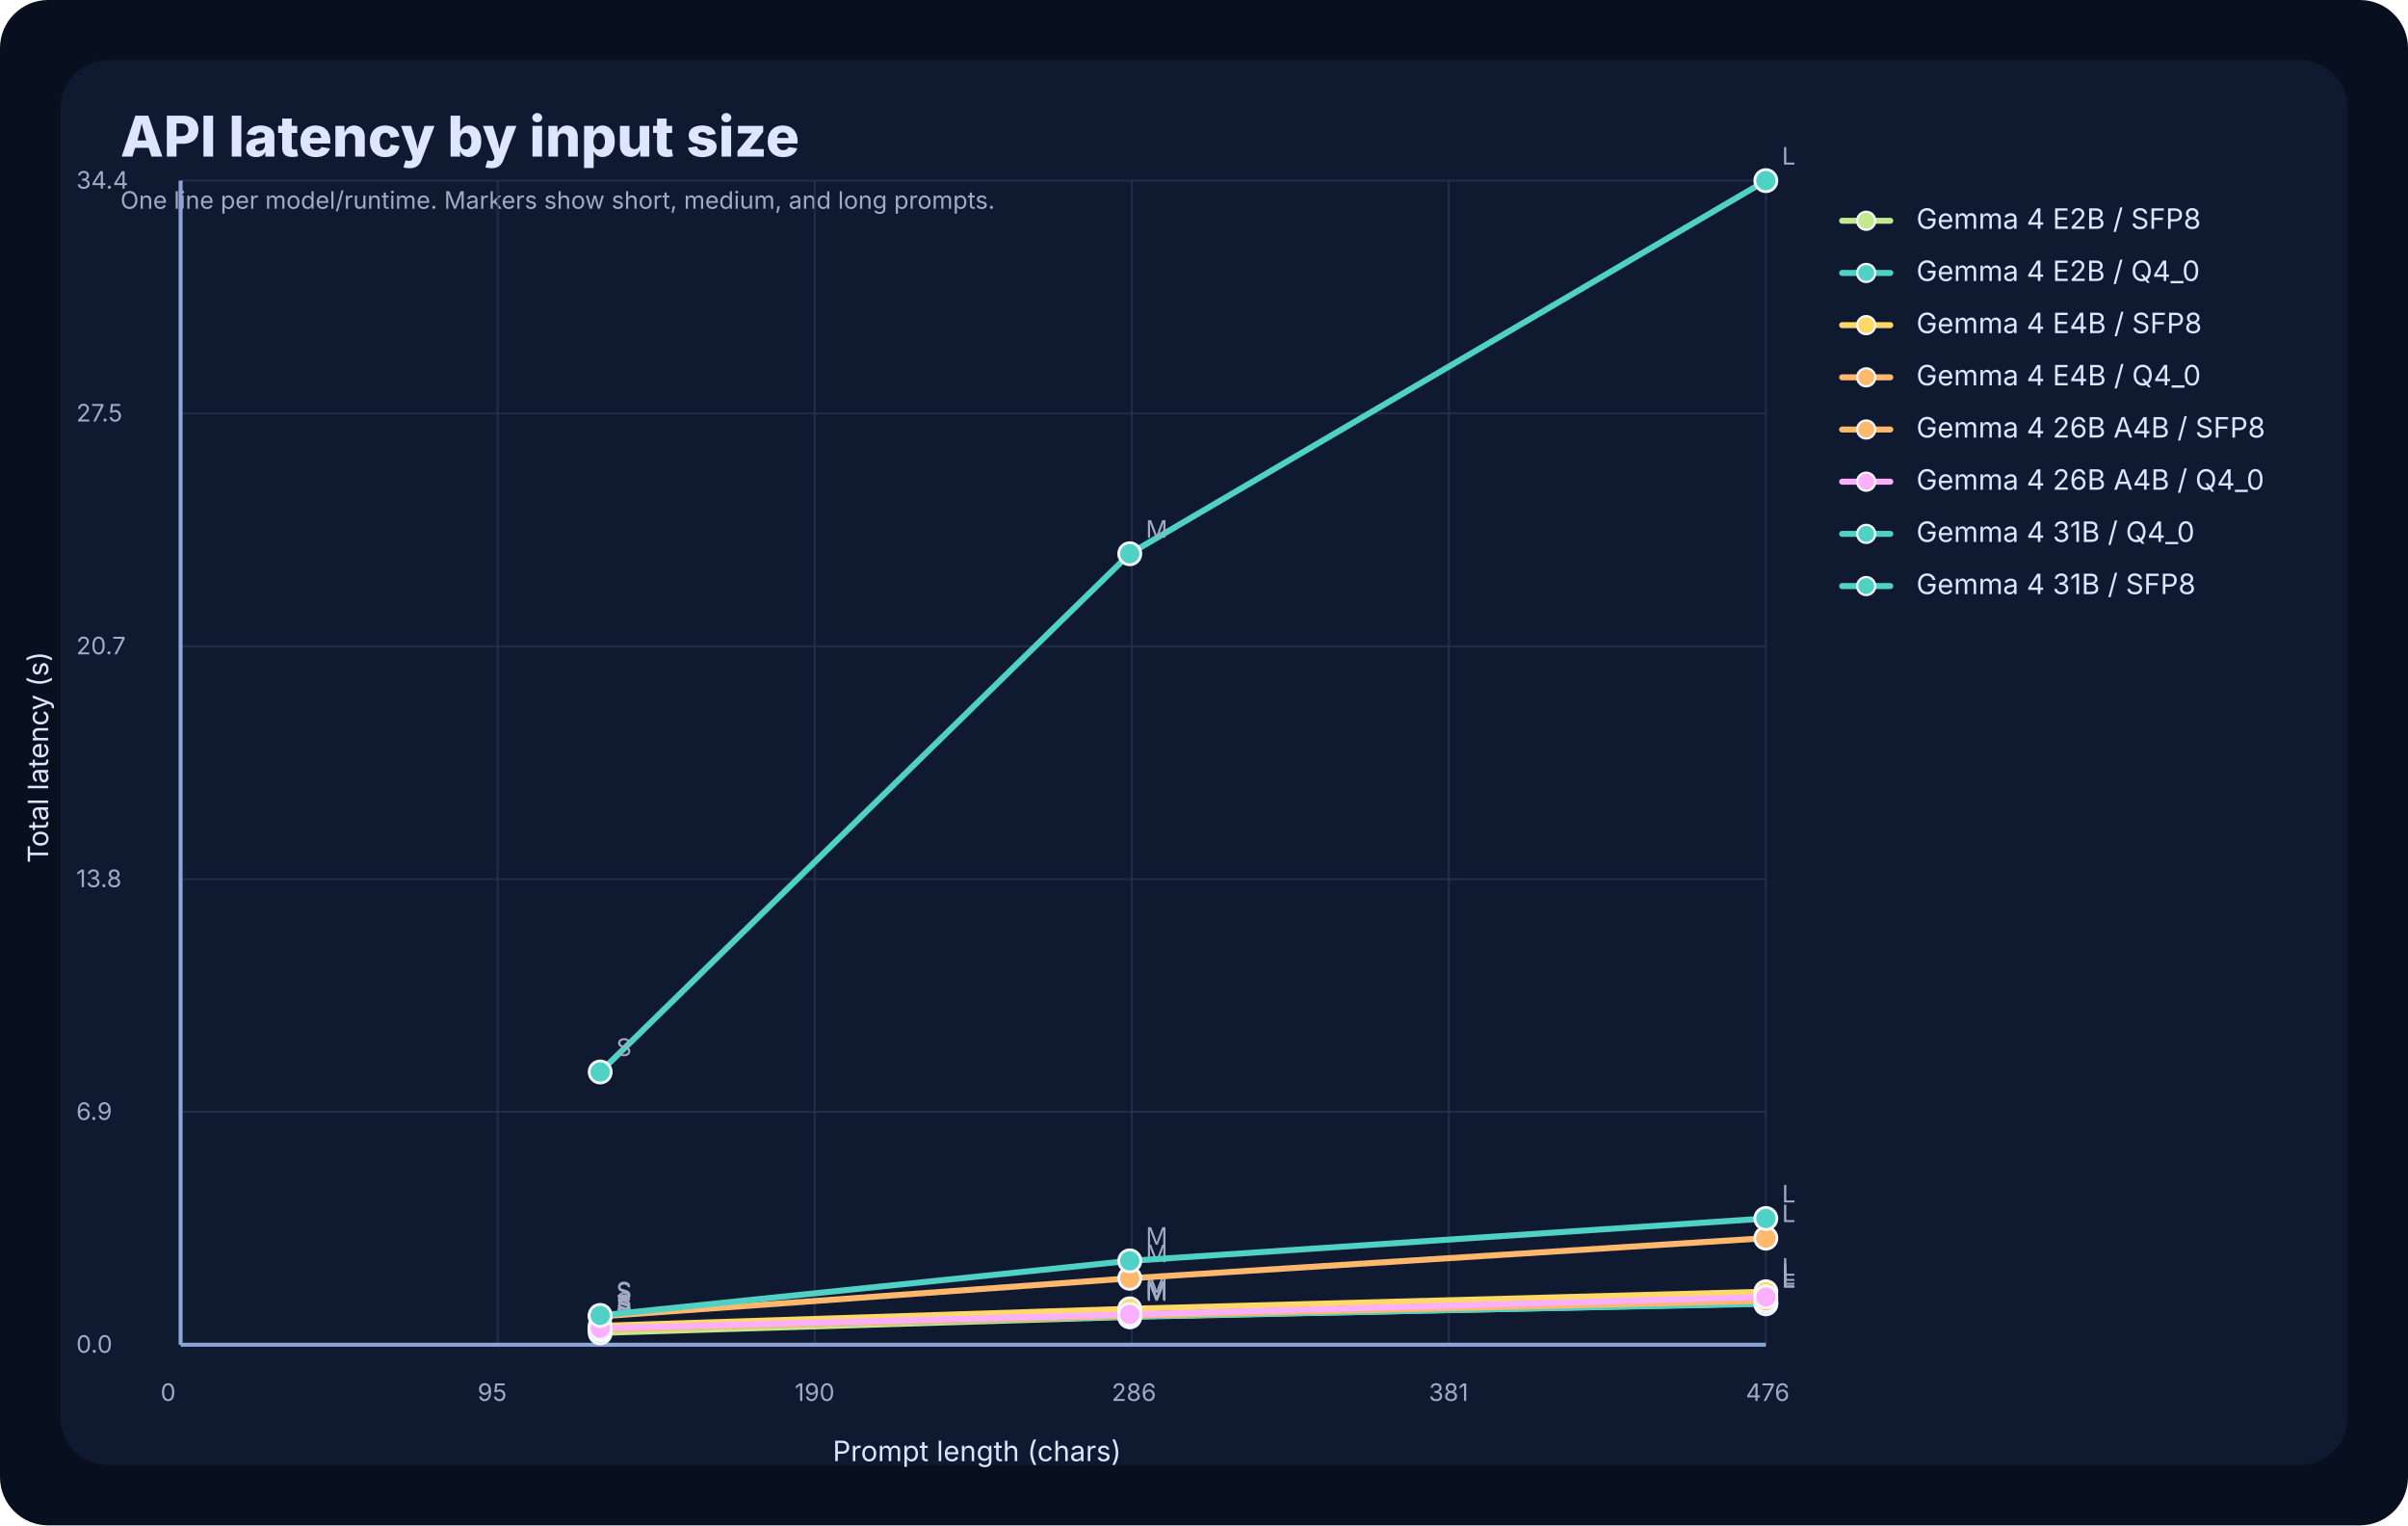
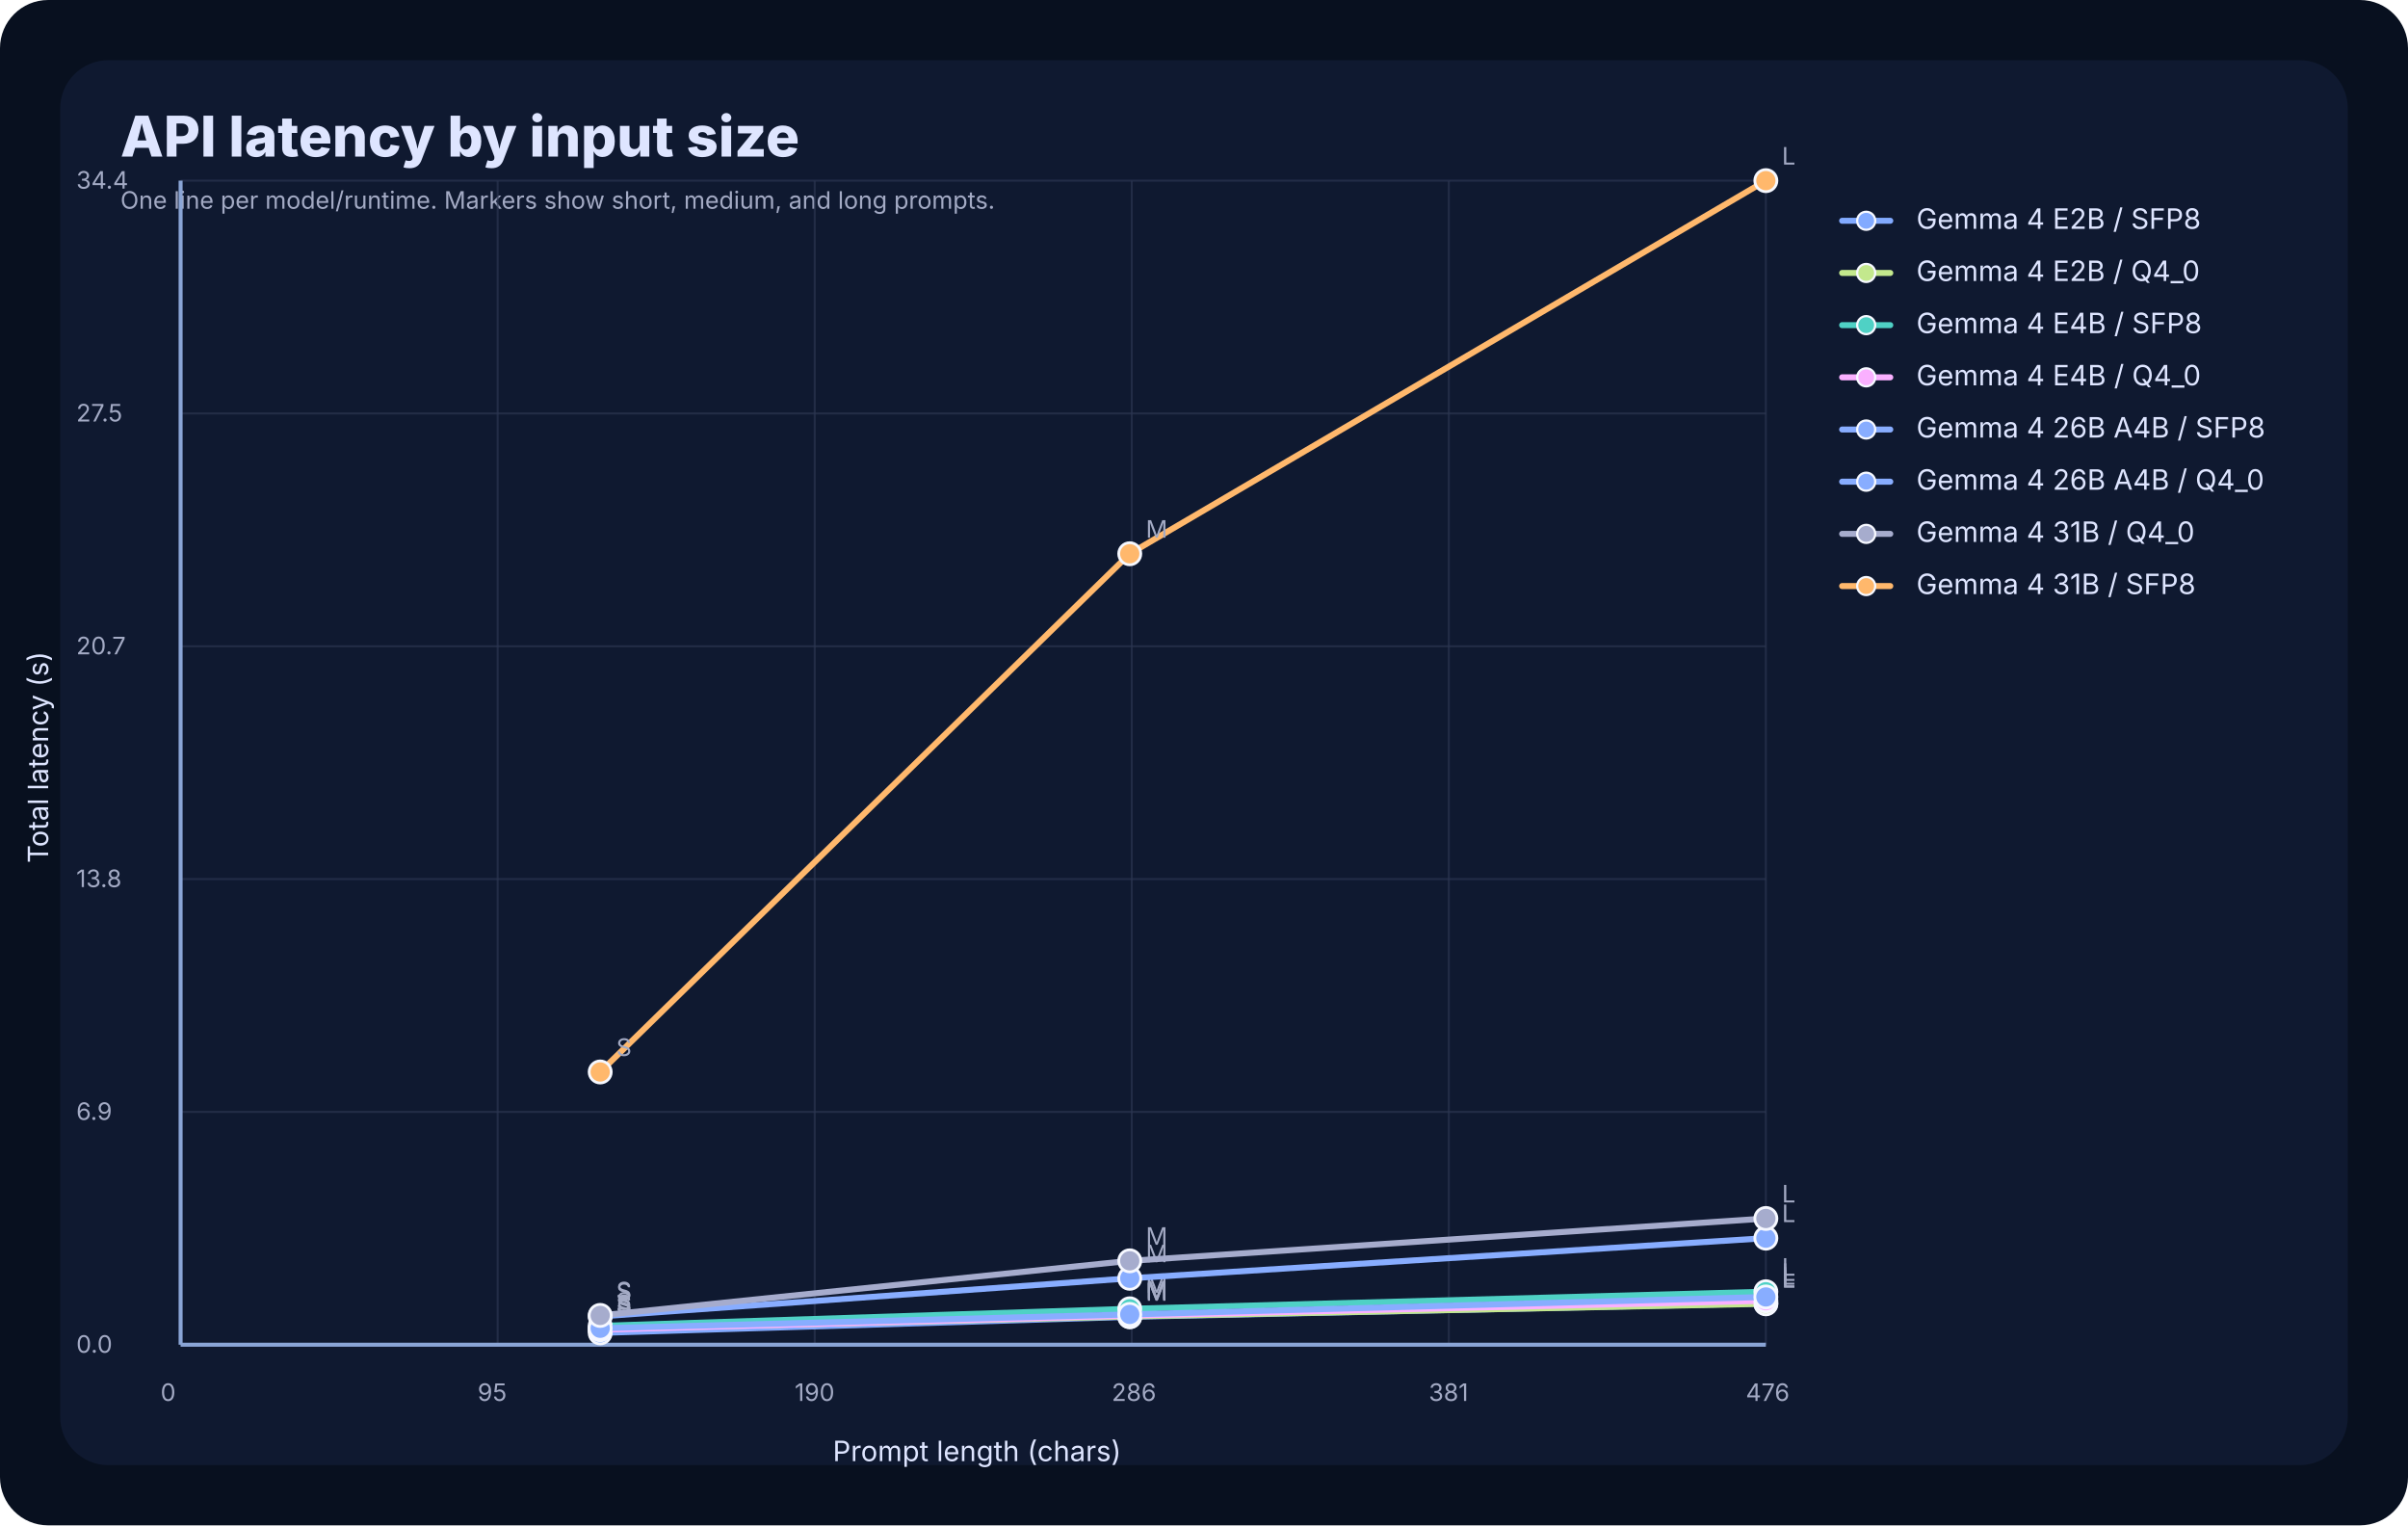
<svg xmlns="http://www.w3.org/2000/svg" viewBox="0 0 1200 760" width="1200" height="760">
  <style>.bg{fill:#08101f}.panel{fill:#0f1930}.grid{stroke:#2b3550;stroke-width:1;opacity:.7}.axis{stroke:#8aa5d6;stroke-width:2}.title{fill:#dee5ff;font:800 28px Manrope,Inter,Arial,sans-serif}.text{fill:#dee5ff;font:14px Inter,Arial,sans-serif}.muted{fill:#a3aac4;font:12px Inter,Arial,sans-serif}.line{fill:none;stroke-width:3;stroke-linecap:round;stroke-linejoin:round}</style>
  <rect class="bg" x="0" y="0" width="1200" height="760" rx="24" />
  <rect class="panel" x="30" y="30" width="1140" height="700" rx="24" />
  <text class="title" x="60" y="78">API latency by input size</text>
  <text class="muted" x="60" y="104">One line per model/runtime. Markers show short, medium, and long prompts.</text>
  <line class="grid" x1="90.0" y1="90" x2="90.0" y2="670" />
  <line class="grid" x1="90" y1="90.0" x2="880" y2="90.0" />
  <text class="muted" x="80.0" y="698.0">0</text>
  <text class="muted" x="38" y="94.0">34.4</text>
  <line class="grid" x1="248.0" y1="90" x2="248.0" y2="670" />
  <line class="grid" x1="90" y1="206.0" x2="880" y2="206.0" />
  <text class="muted" x="238.0" y="698.0">95</text>
  <text class="muted" x="38" y="210.0">27.5</text>
  <line class="grid" x1="406.0" y1="90" x2="406.0" y2="670" />
  <line class="grid" x1="90" y1="322.0" x2="880" y2="322.0" />
  <text class="muted" x="396.0" y="698.0">190</text>
  <text class="muted" x="38" y="326.0">20.7</text>
  <line class="grid" x1="564.0" y1="90" x2="564.0" y2="670" />
  <line class="grid" x1="90" y1="438.0" x2="880" y2="438.0" />
  <text class="muted" x="554.0" y="698.0">286</text>
  <text class="muted" x="38" y="442.0">13.8</text>
  <line class="grid" x1="722.0" y1="90" x2="722.0" y2="670" />
  <line class="grid" x1="90" y1="554.0" x2="880" y2="554.0" />
  <text class="muted" x="712.0" y="698.0">381</text>
  <text class="muted" x="38" y="558.0">6.9</text>
  <line class="grid" x1="880.0" y1="90" x2="880.0" y2="670" />
  <line class="grid" x1="90" y1="670.0" x2="880" y2="670.0" />
  <text class="muted" x="870.0" y="698.0">476</text>
  <text class="muted" x="38" y="674.0">0.0</text>
  <line class="axis" x1="90" y1="670" x2="880" y2="670" />
  <line class="axis" x1="90" y1="90" x2="90" y2="670" />
  <text class="text" x="415.0" y="728">Prompt length (chars)</text>
  <text class="text" transform="translate(24,430.0) rotate(-90)">Total latency (s)</text>
-   <polyline class="line" points="299.1,664.1 563.0,656.1 880.0,649.4" stroke="#c3e88d" />
-   <circle cx="299.1" cy="664.1" r="5.5" fill="#c3e88d" stroke="#f6f8ff" stroke-width="1.4" />
+   <polyline class="line" points="299.1,664.1 563.0,656.1 880.0,649.4" stroke="#82aaff" />
+   <circle cx="299.1" cy="664.1" r="5.5" fill="#82aaff" stroke="#f6f8ff" stroke-width="1.4" />
  <text class="muted" x="307.1" y="656.1">S</text>
-   <circle cx="563.0" cy="656.1" r="5.5" fill="#c3e88d" stroke="#f6f8ff" stroke-width="1.4" />
+   <circle cx="563.0" cy="656.1" r="5.5" fill="#82aaff" stroke="#f6f8ff" stroke-width="1.4" />
  <text class="muted" x="571.0" y="648.1">M</text>
-   <circle cx="880.0" cy="649.4" r="5.5" fill="#c3e88d" stroke="#f6f8ff" stroke-width="1.4" />
+   <circle cx="880.0" cy="649.4" r="5.5" fill="#82aaff" stroke="#f6f8ff" stroke-width="1.4" />
  <text class="muted" x="888.0" y="641.4">L</text>
-   <polyline class="line" points="299.1,662.2 563.0,655.9 880.0,649.6" stroke="#4fd1c5" />
-   <circle cx="299.1" cy="662.2" r="5.5" fill="#4fd1c5" stroke="#f6f8ff" stroke-width="1.4" />
+   <polyline class="line" points="299.1,662.2 563.0,655.9 880.0,649.6" stroke="#c3e88d" />
+   <circle cx="299.1" cy="662.2" r="5.5" fill="#c3e88d" stroke="#f6f8ff" stroke-width="1.4" />
  <text class="muted" x="307.1" y="654.2">S</text>
-   <circle cx="563.0" cy="655.9" r="5.5" fill="#4fd1c5" stroke="#f6f8ff" stroke-width="1.4" />
+   <circle cx="563.0" cy="655.9" r="5.5" fill="#c3e88d" stroke="#f6f8ff" stroke-width="1.4" />
  <text class="muted" x="571.0" y="647.9">M</text>
-   <circle cx="880.0" cy="649.6" r="5.5" fill="#4fd1c5" stroke="#f6f8ff" stroke-width="1.4" />
+   <circle cx="880.0" cy="649.6" r="5.5" fill="#c3e88d" stroke="#f6f8ff" stroke-width="1.4" />
  <text class="muted" x="888.0" y="641.6">L</text>
-   <polyline class="line" points="299.1,660.6 563.0,652.1 880.0,643.6" stroke="#ffd866" />
-   <circle cx="299.1" cy="660.6" r="5.5" fill="#ffd866" stroke="#f6f8ff" stroke-width="1.4" />
+   <polyline class="line" points="299.1,660.6 563.0,652.1 880.0,643.6" stroke="#4fd1c5" />
+   <circle cx="299.1" cy="660.6" r="5.5" fill="#4fd1c5" stroke="#f6f8ff" stroke-width="1.4" />
  <text class="muted" x="307.1" y="652.6">S</text>
-   <circle cx="563.0" cy="652.1" r="5.5" fill="#ffd866" stroke="#f6f8ff" stroke-width="1.4" />
+   <circle cx="563.0" cy="652.1" r="5.5" fill="#4fd1c5" stroke="#f6f8ff" stroke-width="1.4" />
  <text class="muted" x="571.0" y="644.1">M</text>
-   <circle cx="880.0" cy="643.6" r="5.5" fill="#ffd866" stroke="#f6f8ff" stroke-width="1.4" />
+   <circle cx="880.0" cy="643.6" r="5.5" fill="#4fd1c5" stroke="#f6f8ff" stroke-width="1.4" />
  <text class="muted" x="888.0" y="635.6">L</text>
-   <polyline class="line" points="299.1,662.5 563.0,655.5 880.0,648.1" stroke="#ffb86c" />
-   <circle cx="299.1" cy="662.5" r="5.5" fill="#ffb86c" stroke="#f6f8ff" stroke-width="1.4" />
+   <polyline class="line" points="299.1,662.5 563.0,655.5 880.0,648.1" stroke="#fab0ff" />
+   <circle cx="299.1" cy="662.5" r="5.5" fill="#fab0ff" stroke="#f6f8ff" stroke-width="1.4" />
  <text class="muted" x="307.1" y="654.5">S</text>
-   <circle cx="563.0" cy="655.5" r="5.5" fill="#ffb86c" stroke="#f6f8ff" stroke-width="1.4" />
+   <circle cx="563.0" cy="655.5" r="5.5" fill="#fab0ff" stroke="#f6f8ff" stroke-width="1.4" />
  <text class="muted" x="571.0" y="647.5">M</text>
-   <circle cx="880.0" cy="648.1" r="5.5" fill="#ffb86c" stroke="#f6f8ff" stroke-width="1.4" />
+   <circle cx="880.0" cy="648.1" r="5.5" fill="#fab0ff" stroke="#f6f8ff" stroke-width="1.4" />
  <text class="muted" x="888.0" y="640.1">L</text>
-   <polyline class="line" points="299.1,655.9 563.0,636.9 880.0,616.9" stroke="#ffb86c" />
-   <circle cx="299.1" cy="655.9" r="5.5" fill="#ffb86c" stroke="#f6f8ff" stroke-width="1.4" />
+   <polyline class="line" points="299.1,655.9 563.0,636.9 880.0,616.9" stroke="#88adff" />
+   <circle cx="299.1" cy="655.9" r="5.5" fill="#88adff" stroke="#f6f8ff" stroke-width="1.4" />
  <text class="muted" x="307.1" y="647.9">S</text>
-   <circle cx="563.0" cy="636.9" r="5.5" fill="#ffb86c" stroke="#f6f8ff" stroke-width="1.4" />
+   <circle cx="563.0" cy="636.9" r="5.5" fill="#88adff" stroke="#f6f8ff" stroke-width="1.4" />
  <text class="muted" x="571.0" y="628.9">M</text>
-   <circle cx="880.0" cy="616.9" r="5.5" fill="#ffb86c" stroke="#f6f8ff" stroke-width="1.4" />
+   <circle cx="880.0" cy="616.9" r="5.5" fill="#88adff" stroke="#f6f8ff" stroke-width="1.4" />
  <text class="muted" x="888.0" y="608.9">L</text>
-   <polyline class="line" points="299.1,661.8 563.0,654.9 880.0,646.2" stroke="#fab0ff" />
-   <circle cx="299.1" cy="661.8" r="5.5" fill="#fab0ff" stroke="#f6f8ff" stroke-width="1.4" />
+   <polyline class="line" points="299.1,661.8 563.0,654.9 880.0,646.2" stroke="#88adff" />
+   <circle cx="299.1" cy="661.8" r="5.5" fill="#88adff" stroke="#f6f8ff" stroke-width="1.4" />
  <text class="muted" x="307.1" y="653.8">S</text>
-   <circle cx="563.0" cy="654.9" r="5.5" fill="#fab0ff" stroke="#f6f8ff" stroke-width="1.4" />
+   <circle cx="563.0" cy="654.9" r="5.5" fill="#88adff" stroke="#f6f8ff" stroke-width="1.4" />
  <text class="muted" x="571.0" y="646.9">M</text>
-   <circle cx="880.0" cy="646.2" r="5.5" fill="#fab0ff" stroke="#f6f8ff" stroke-width="1.4" />
+   <circle cx="880.0" cy="646.2" r="5.5" fill="#88adff" stroke="#f6f8ff" stroke-width="1.4" />
  <text class="muted" x="888.0" y="638.2">L</text>
-   <polyline class="line" points="299.1,655.4 563.0,628.2 880.0,607.1" stroke="#4fd1c5" />
-   <circle cx="299.1" cy="655.4" r="5.5" fill="#4fd1c5" stroke="#f6f8ff" stroke-width="1.4" />
+   <polyline class="line" points="299.1,655.4 563.0,628.2 880.0,607.1" stroke="#a6accd" />
+   <circle cx="299.1" cy="655.4" r="5.5" fill="#a6accd" stroke="#f6f8ff" stroke-width="1.4" />
  <text class="muted" x="307.1" y="647.4">S</text>
-   <circle cx="563.0" cy="628.2" r="5.5" fill="#4fd1c5" stroke="#f6f8ff" stroke-width="1.4" />
+   <circle cx="563.0" cy="628.2" r="5.5" fill="#a6accd" stroke="#f6f8ff" stroke-width="1.4" />
  <text class="muted" x="571.0" y="620.2">M</text>
-   <circle cx="880.0" cy="607.1" r="5.5" fill="#4fd1c5" stroke="#f6f8ff" stroke-width="1.4" />
+   <circle cx="880.0" cy="607.1" r="5.5" fill="#a6accd" stroke="#f6f8ff" stroke-width="1.4" />
  <text class="muted" x="888.0" y="599.1">L</text>
-   <polyline class="line" points="299.1,534.1 563.0,275.9 880.0,90.0" stroke="#4fd1c5" />
-   <circle cx="299.1" cy="534.1" r="5.5" fill="#4fd1c5" stroke="#f6f8ff" stroke-width="1.4" />
+   <polyline class="line" points="299.1,534.1 563.0,275.9 880.0,90.0" stroke="#ffb86c" />
+   <circle cx="299.1" cy="534.1" r="5.5" fill="#ffb86c" stroke="#f6f8ff" stroke-width="1.4" />
  <text class="muted" x="307.1" y="526.1">S</text>
-   <circle cx="563.0" cy="275.9" r="5.5" fill="#4fd1c5" stroke="#f6f8ff" stroke-width="1.4" />
+   <circle cx="563.0" cy="275.9" r="5.5" fill="#ffb86c" stroke="#f6f8ff" stroke-width="1.4" />
  <text class="muted" x="571.0" y="267.9">M</text>
-   <circle cx="880.0" cy="90.0" r="5.5" fill="#4fd1c5" stroke="#f6f8ff" stroke-width="1.4" />
+   <circle cx="880.0" cy="90.0" r="5.5" fill="#ffb86c" stroke="#f6f8ff" stroke-width="1.4" />
  <text class="muted" x="888.0" y="82.0">L</text>
-   <line x1="918" y1="110" x2="942" y2="110" stroke="#c3e88d" stroke-width="3" stroke-linecap="round" />
-   <circle cx="930" cy="110" r="4.5" fill="#c3e88d" stroke="#f6f8ff" stroke-width="1.1" />
+   <line x1="918" y1="110" x2="942" y2="110" stroke="#82aaff" stroke-width="3" stroke-linecap="round" />
+   <circle cx="930" cy="110" r="4.5" fill="#82aaff" stroke="#f6f8ff" stroke-width="1.1" />
  <text class="text" x="955" y="114">Gemma 4 E2B / SFP8</text>
-   <line x1="918" y1="136" x2="942" y2="136" stroke="#4fd1c5" stroke-width="3" stroke-linecap="round" />
-   <circle cx="930" cy="136" r="4.5" fill="#4fd1c5" stroke="#f6f8ff" stroke-width="1.1" />
+   <line x1="918" y1="136" x2="942" y2="136" stroke="#c3e88d" stroke-width="3" stroke-linecap="round" />
+   <circle cx="930" cy="136" r="4.5" fill="#c3e88d" stroke="#f6f8ff" stroke-width="1.1" />
  <text class="text" x="955" y="140">Gemma 4 E2B / Q4_0</text>
-   <line x1="918" y1="162" x2="942" y2="162" stroke="#ffd866" stroke-width="3" stroke-linecap="round" />
-   <circle cx="930" cy="162" r="4.5" fill="#ffd866" stroke="#f6f8ff" stroke-width="1.1" />
+   <line x1="918" y1="162" x2="942" y2="162" stroke="#4fd1c5" stroke-width="3" stroke-linecap="round" />
+   <circle cx="930" cy="162" r="4.5" fill="#4fd1c5" stroke="#f6f8ff" stroke-width="1.1" />
  <text class="text" x="955" y="166">Gemma 4 E4B / SFP8</text>
-   <line x1="918" y1="188" x2="942" y2="188" stroke="#ffb86c" stroke-width="3" stroke-linecap="round" />
-   <circle cx="930" cy="188" r="4.5" fill="#ffb86c" stroke="#f6f8ff" stroke-width="1.1" />
+   <line x1="918" y1="188" x2="942" y2="188" stroke="#fab0ff" stroke-width="3" stroke-linecap="round" />
+   <circle cx="930" cy="188" r="4.5" fill="#fab0ff" stroke="#f6f8ff" stroke-width="1.1" />
  <text class="text" x="955" y="192">Gemma 4 E4B / Q4_0</text>
-   <line x1="918" y1="214" x2="942" y2="214" stroke="#ffb86c" stroke-width="3" stroke-linecap="round" />
-   <circle cx="930" cy="214" r="4.5" fill="#ffb86c" stroke="#f6f8ff" stroke-width="1.1" />
+   <line x1="918" y1="214" x2="942" y2="214" stroke="#88adff" stroke-width="3" stroke-linecap="round" />
+   <circle cx="930" cy="214" r="4.5" fill="#88adff" stroke="#f6f8ff" stroke-width="1.1" />
  <text class="text" x="955" y="218">Gemma 4 26B A4B / SFP8</text>
-   <line x1="918" y1="240" x2="942" y2="240" stroke="#fab0ff" stroke-width="3" stroke-linecap="round" />
-   <circle cx="930" cy="240" r="4.5" fill="#fab0ff" stroke="#f6f8ff" stroke-width="1.1" />
+   <line x1="918" y1="240" x2="942" y2="240" stroke="#88adff" stroke-width="3" stroke-linecap="round" />
+   <circle cx="930" cy="240" r="4.5" fill="#88adff" stroke="#f6f8ff" stroke-width="1.1" />
  <text class="text" x="955" y="244">Gemma 4 26B A4B / Q4_0</text>
-   <line x1="918" y1="266" x2="942" y2="266" stroke="#4fd1c5" stroke-width="3" stroke-linecap="round" />
-   <circle cx="930" cy="266" r="4.5" fill="#4fd1c5" stroke="#f6f8ff" stroke-width="1.1" />
+   <line x1="918" y1="266" x2="942" y2="266" stroke="#a6accd" stroke-width="3" stroke-linecap="round" />
+   <circle cx="930" cy="266" r="4.5" fill="#a6accd" stroke="#f6f8ff" stroke-width="1.1" />
  <text class="text" x="955" y="270">Gemma 4 31B / Q4_0</text>
-   <line x1="918" y1="292" x2="942" y2="292" stroke="#4fd1c5" stroke-width="3" stroke-linecap="round" />
-   <circle cx="930" cy="292" r="4.5" fill="#4fd1c5" stroke="#f6f8ff" stroke-width="1.1" />
+   <line x1="918" y1="292" x2="942" y2="292" stroke="#ffb86c" stroke-width="3" stroke-linecap="round" />
+   <circle cx="930" cy="292" r="4.5" fill="#ffb86c" stroke="#f6f8ff" stroke-width="1.1" />
  <text class="text" x="955" y="296">Gemma 4 31B / SFP8</text>
</svg>
